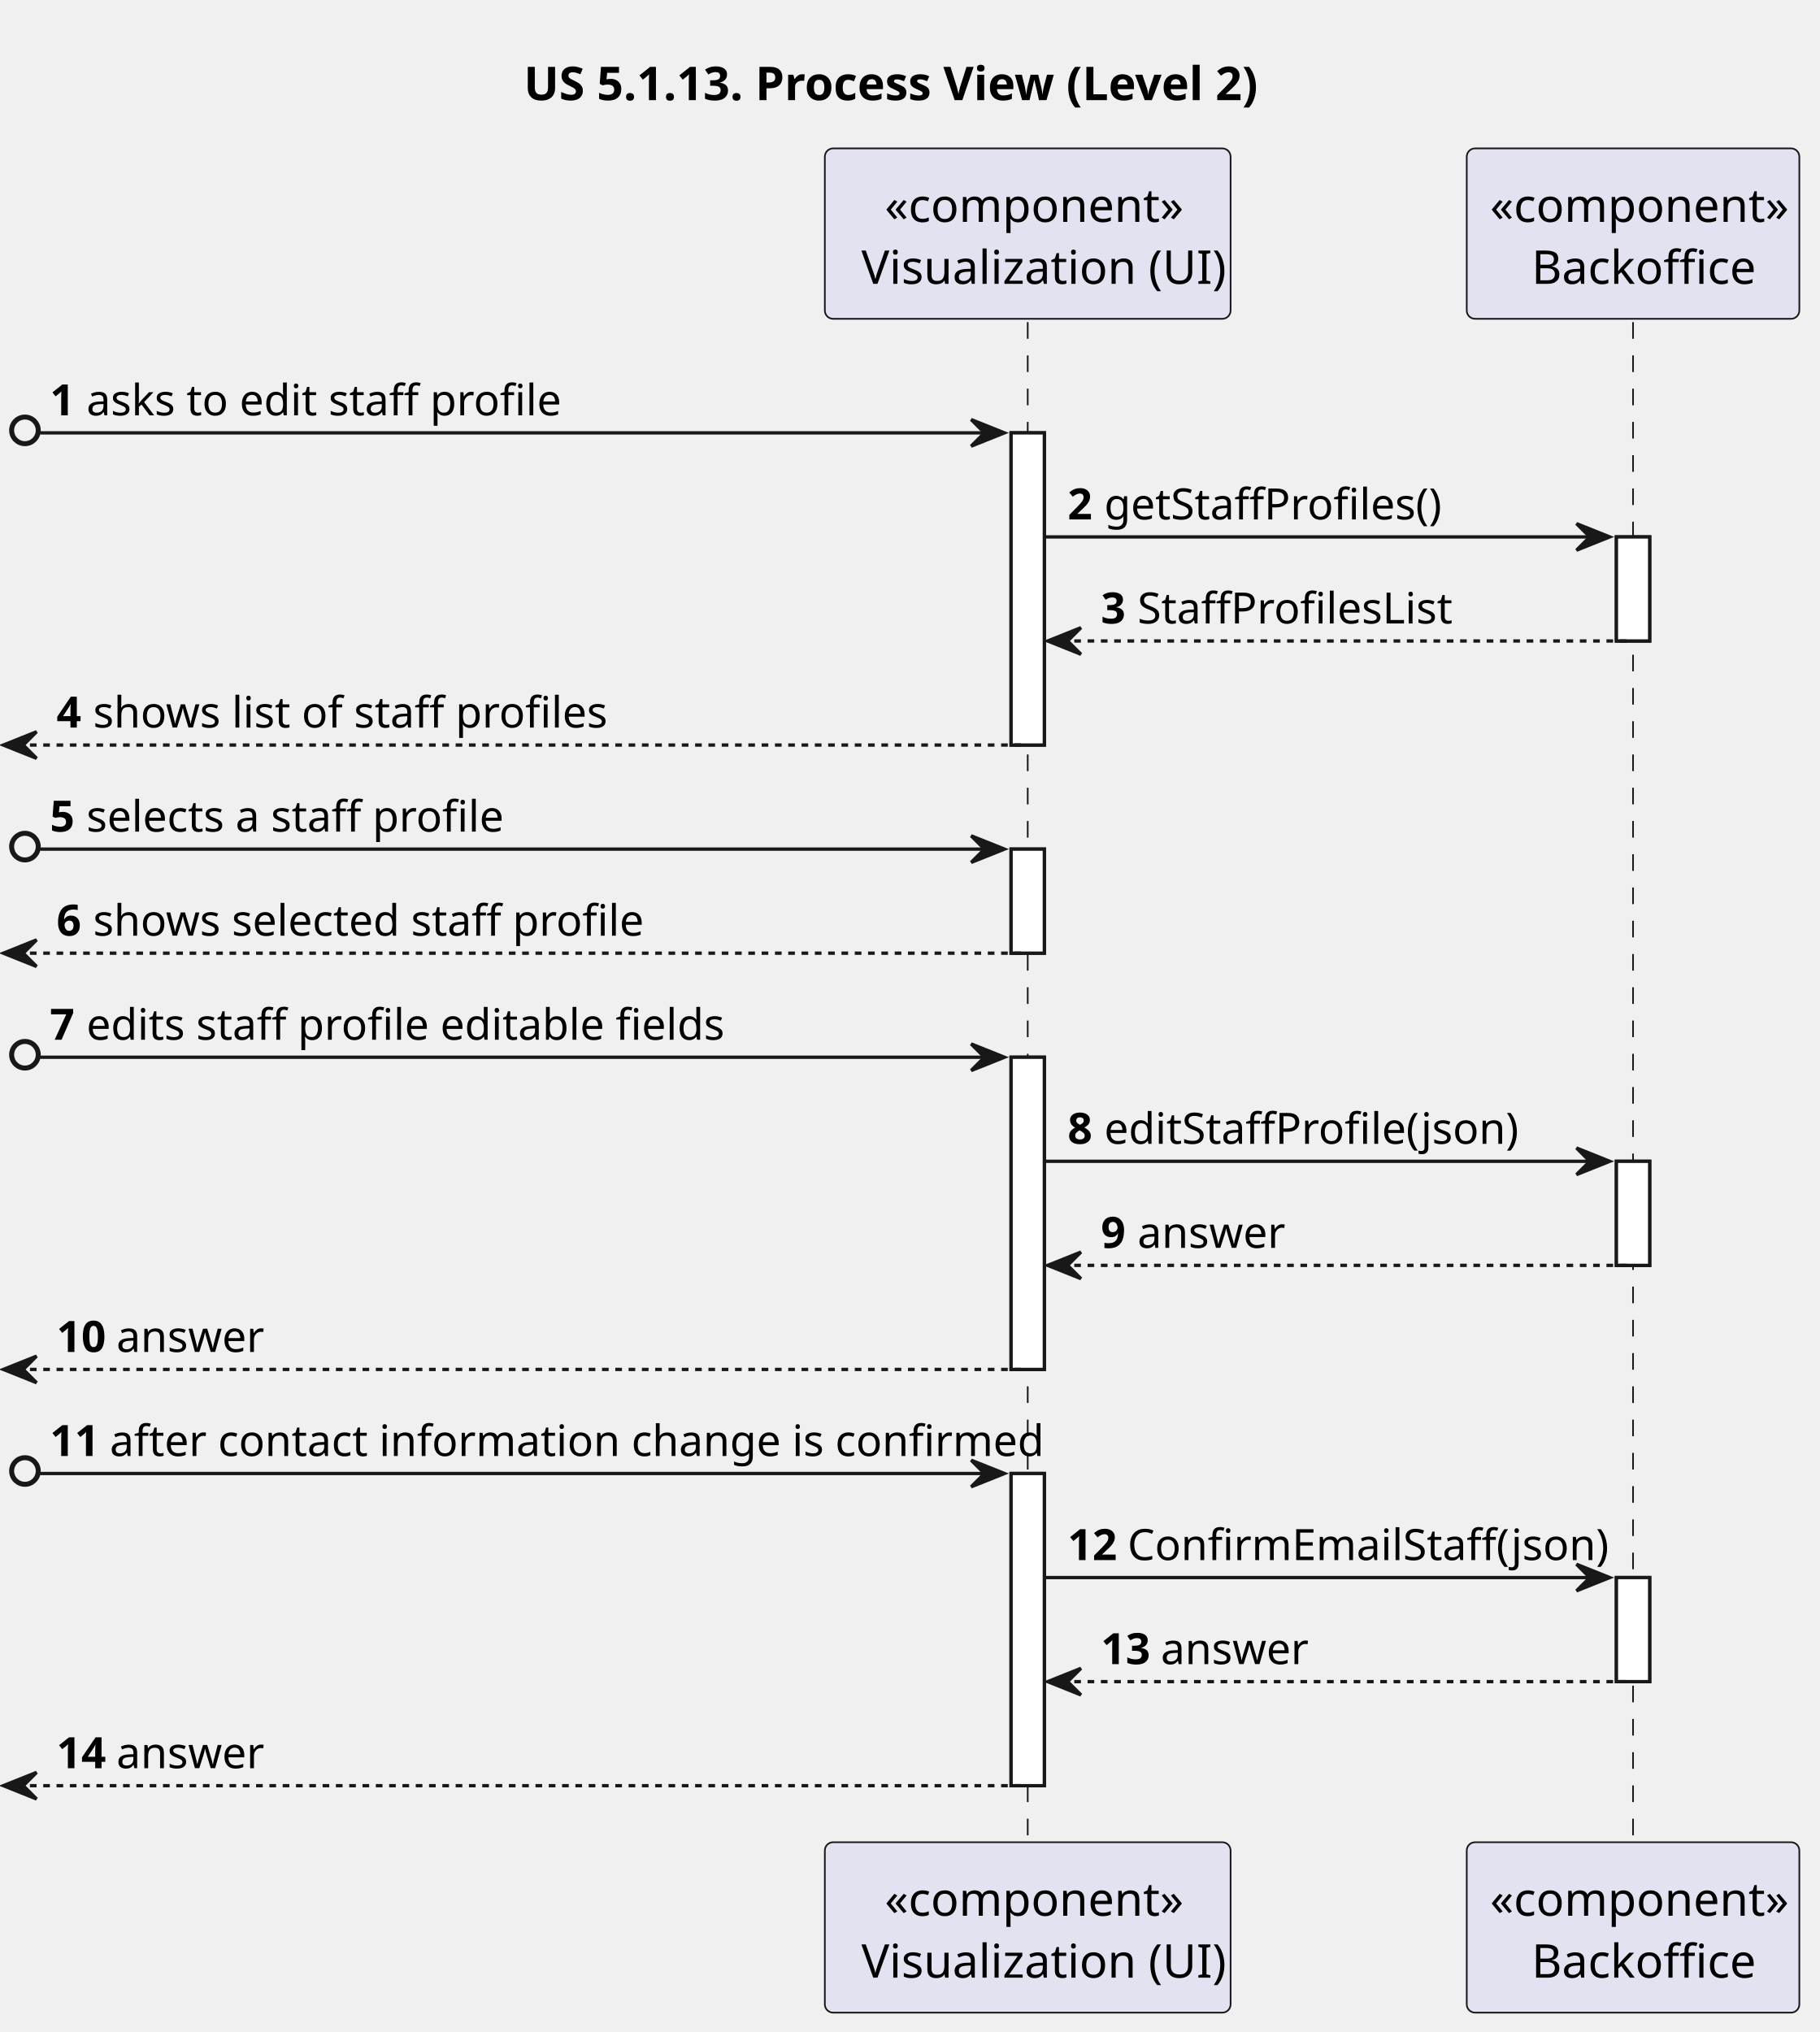
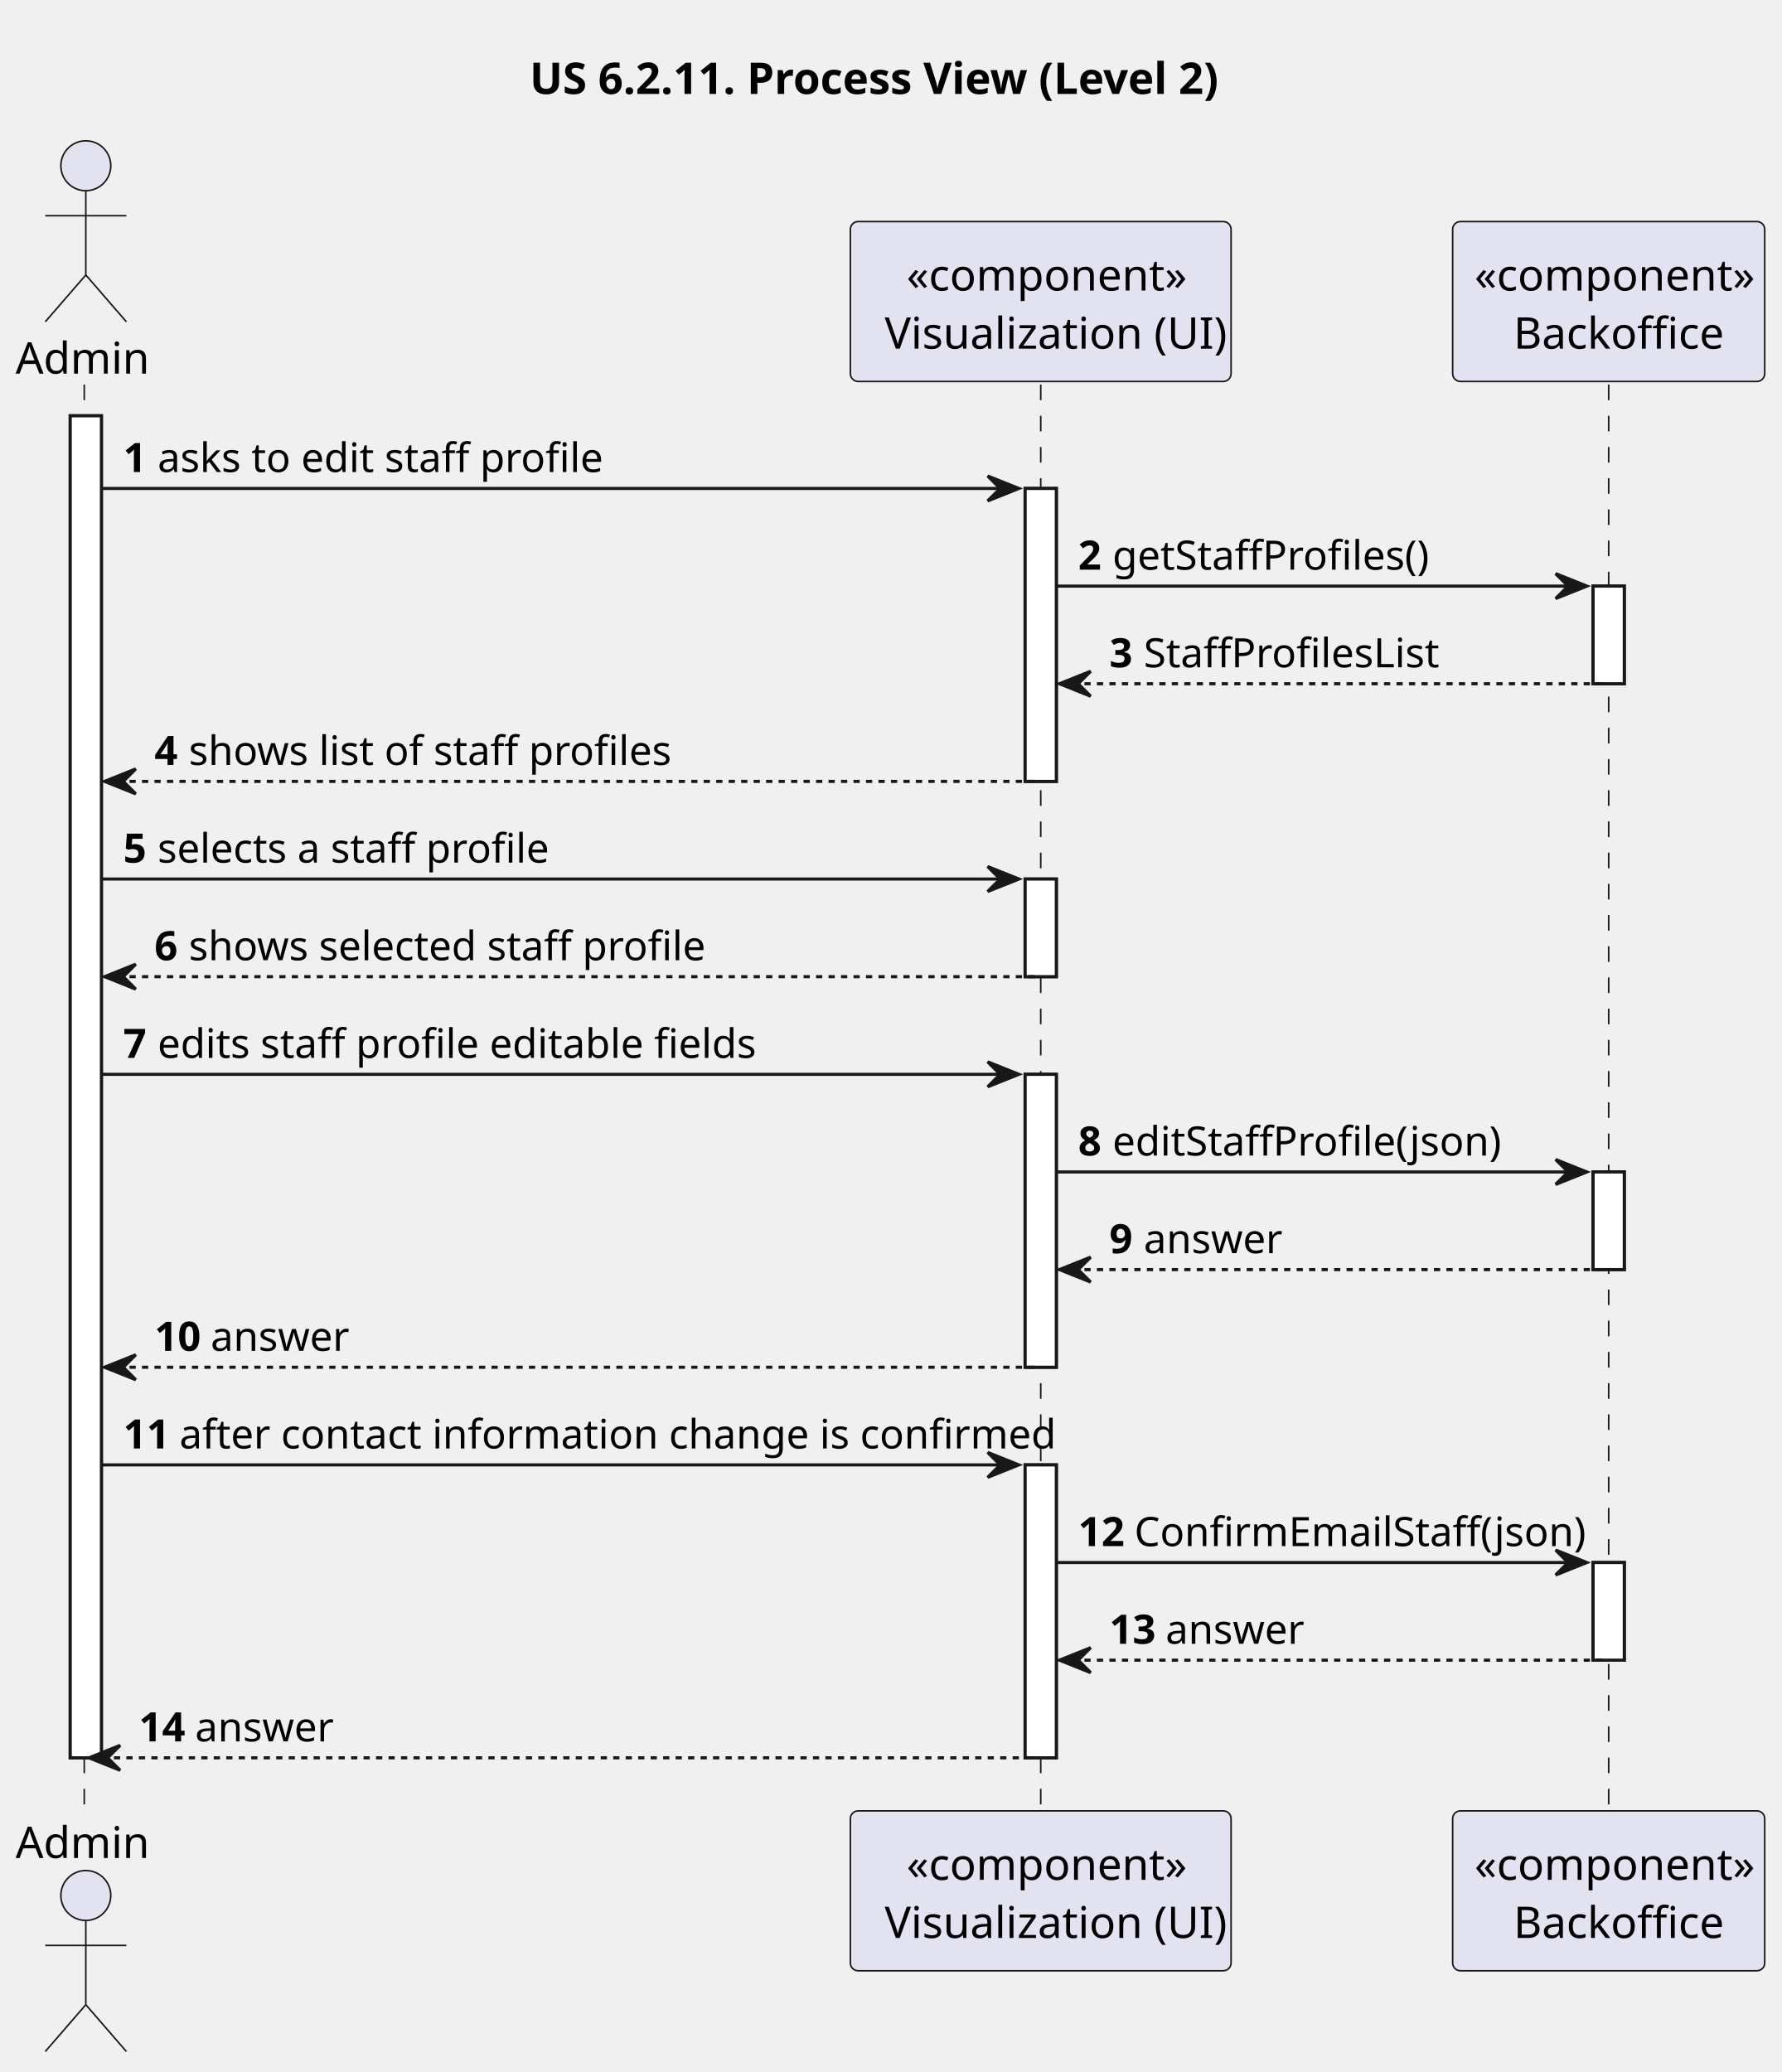
- <svg xmlns="http://www.w3.org/2000/svg" contentStyleType="text/css" height="611px" preserveAspectRatio="none" style="width:547px;height:611px;background:#FFFFFF;" version="1.1" viewBox="0 0 547 611" width="547px" zoomAndPan="magnify">
+ <svg xmlns="http://www.w3.org/2000/svg" contentStyleType="text/css" height="664px" preserveAspectRatio="none" style="width:571px;height:664px;background:#FFFFFF;" version="1.1" viewBox="0 0 571 664" width="571px" zoomAndPan="magnify">
  <defs />
  <g>
-     <text fill="#000000" font-family="sans-serif" font-size="14" font-weight="bold" lengthAdjust="spacing" textLength="230" x="157.5" y="30.107">US 5.1.13. Process View (Level 2)</text>
-     <rect fill="#FFFFFF" height="93.873" style="stroke:#181818;stroke-width:1.0;" width="10" x="304" y="130.154" />
-     <rect fill="#FFFFFF" height="31.291" style="stroke:#181818;stroke-width:1.0;" width="10" x="304" y="255.318" />
-     <rect fill="#FFFFFF" height="93.873" style="stroke:#181818;stroke-width:1.0;" width="10" x="304" y="317.9" />
-     <rect fill="#FFFFFF" height="93.873" style="stroke:#181818;stroke-width:1.0;" width="10" x="304" y="443.065" />
-     <rect fill="#FFFFFF" height="31.291" style="stroke:#181818;stroke-width:1.0;" width="10" x="486" y="161.445" />
-     <rect fill="#FFFFFF" height="31.291" style="stroke:#181818;stroke-width:1.0;" width="10" x="486" y="349.191" />
-     <rect fill="#FFFFFF" height="31.291" style="stroke:#181818;stroke-width:1.0;" width="10" x="486" y="474.356" />
-     <line style="stroke:#181818;stroke-width:0.5;stroke-dasharray:5.0,5.0;" x1="309" x2="309" y1="96.863" y2="554.938" />
-     <line style="stroke:#181818;stroke-width:0.5;stroke-dasharray:5.0,5.0;" x1="491" x2="491" y1="96.863" y2="554.938" />
-     <rect fill="#E2E2F0" height="51.242" rx="2.5" ry="2.5" style="stroke:#181818;stroke-width:0.5;" width="122" x="248" y="44.621" />
-     <text fill="#000000" font-family="sans-serif" font-size="14" lengthAdjust="spacing" textLength="86" x="266" y="66.728">«component»</text>
-     <text fill="#000000" font-family="sans-serif" font-size="14" lengthAdjust="spacing" textLength="104" x="259" y="85.35">Visualization (UI)</text>
-     <rect fill="#E2E2F0" height="51.242" rx="2.5" ry="2.5" style="stroke:#181818;stroke-width:0.5;" width="122" x="248" y="553.938" />
-     <text fill="#000000" font-family="sans-serif" font-size="14" lengthAdjust="spacing" textLength="86" x="266" y="576.045">«component»</text>
-     <text fill="#000000" font-family="sans-serif" font-size="14" lengthAdjust="spacing" textLength="104" x="259" y="594.666">Visualization (UI)</text>
-     <rect fill="#E2E2F0" height="51.242" rx="2.5" ry="2.5" style="stroke:#181818;stroke-width:0.5;" width="100" x="441" y="44.621" />
-     <text fill="#000000" font-family="sans-serif" font-size="14" lengthAdjust="spacing" textLength="86" x="448" y="66.728">«component»</text>
-     <text fill="#000000" font-family="sans-serif" font-size="14" lengthAdjust="spacing" textLength="65" x="460.5" y="85.35">Backoffice</text>
-     <rect fill="#E2E2F0" height="51.242" rx="2.5" ry="2.5" style="stroke:#181818;stroke-width:0.5;" width="100" x="441" y="553.938" />
-     <text fill="#000000" font-family="sans-serif" font-size="14" lengthAdjust="spacing" textLength="86" x="448" y="576.045">«component»</text>
-     <text fill="#000000" font-family="sans-serif" font-size="14" lengthAdjust="spacing" textLength="65" x="460.5" y="594.666">Backoffice</text>
-     <rect fill="#FFFFFF" height="93.873" style="stroke:#181818;stroke-width:1.0;" width="10" x="304" y="130.154" />
-     <rect fill="#FFFFFF" height="31.291" style="stroke:#181818;stroke-width:1.0;" width="10" x="304" y="255.318" />
-     <rect fill="#FFFFFF" height="93.873" style="stroke:#181818;stroke-width:1.0;" width="10" x="304" y="317.9" />
-     <rect fill="#FFFFFF" height="93.873" style="stroke:#181818;stroke-width:1.0;" width="10" x="304" y="443.065" />
-     <rect fill="#FFFFFF" height="31.291" style="stroke:#181818;stroke-width:1.0;" width="10" x="486" y="161.445" />
-     <rect fill="#FFFFFF" height="31.291" style="stroke:#181818;stroke-width:1.0;" width="10" x="486" y="349.191" />
-     <rect fill="#FFFFFF" height="31.291" style="stroke:#181818;stroke-width:1.0;" width="10" x="486" y="474.356" />
-     <ellipse cx="7.5" cy="129.404" fill="none" rx="4" ry="4" style="stroke:#181818;stroke-width:1.5;" />
-     <polygon fill="#181818" points="292,126.154,302,130.154,292,134.154,296,130.154" style="stroke:#181818;stroke-width:1.0;" />
-     <line style="stroke:#181818;stroke-width:1.0;" x1="12" x2="298" y1="130.154" y2="130.154" />
-     <text fill="#000000" font-family="sans-serif" font-size="13" font-weight="bold" lengthAdjust="spacing" textLength="7" x="15" y="124.892">1</text>
-     <text fill="#000000" font-family="sans-serif" font-size="13" lengthAdjust="spacing" textLength="134" x="26" y="124.892">asks to edit staff profile</text>
-     <polygon fill="#181818" points="474,157.445,484,161.445,474,165.445,478,161.445" style="stroke:#181818;stroke-width:1.0;" />
-     <line style="stroke:#181818;stroke-width:1.0;" x1="314" x2="480" y1="161.445" y2="161.445" />
-     <text fill="#000000" font-family="sans-serif" font-size="13" font-weight="bold" lengthAdjust="spacing" textLength="7" x="321" y="156.183">2</text>
-     <text fill="#000000" font-family="sans-serif" font-size="13" lengthAdjust="spacing" textLength="95" x="332" y="156.183">getStaffProfiles()</text>
-     <polygon fill="#181818" points="325,188.736,315,192.736,325,196.736,321,192.736" style="stroke:#181818;stroke-width:1.0;" />
-     <line style="stroke:#181818;stroke-width:1.0;stroke-dasharray:2.0,2.0;" x1="319" x2="490" y1="192.736" y2="192.736" />
-     <text fill="#000000" font-family="sans-serif" font-size="13" font-weight="bold" lengthAdjust="spacing" textLength="7" x="331" y="187.474">3</text>
-     <text fill="#000000" font-family="sans-serif" font-size="13" lengthAdjust="spacing" textLength="90" x="342" y="187.474">StaffProfilesList</text>
-     <polygon fill="#181818" points="11,220.027,1,224.027,11,228.027,7,224.027" style="stroke:#181818;stroke-width:1.0;" />
-     <line style="stroke:#181818;stroke-width:1.0;stroke-dasharray:2.0,2.0;" x1="5" x2="308" y1="224.027" y2="224.027" />
-     <text fill="#000000" font-family="sans-serif" font-size="13" font-weight="bold" lengthAdjust="spacing" textLength="7" x="17" y="218.765">4</text>
-     <text fill="#000000" font-family="sans-serif" font-size="13" lengthAdjust="spacing" textLength="145" x="28" y="218.765">shows list of staff profiles</text>
-     <ellipse cx="7.5" cy="254.568" fill="none" rx="4" ry="4" style="stroke:#181818;stroke-width:1.5;" />
-     <polygon fill="#181818" points="292,251.318,302,255.318,292,259.318,296,255.318" style="stroke:#181818;stroke-width:1.0;" />
-     <line style="stroke:#181818;stroke-width:1.0;" x1="12" x2="298" y1="255.318" y2="255.318" />
-     <text fill="#000000" font-family="sans-serif" font-size="13" font-weight="bold" lengthAdjust="spacing" textLength="7" x="15" y="250.056">5</text>
-     <text fill="#000000" font-family="sans-serif" font-size="13" lengthAdjust="spacing" textLength="119" x="26" y="250.056">selects a staff profile</text>
-     <polygon fill="#181818" points="11,282.609,1,286.609,11,290.609,7,286.609" style="stroke:#181818;stroke-width:1.0;" />
-     <line style="stroke:#181818;stroke-width:1.0;stroke-dasharray:2.0,2.0;" x1="5" x2="308" y1="286.609" y2="286.609" />
-     <text fill="#000000" font-family="sans-serif" font-size="13" font-weight="bold" lengthAdjust="spacing" textLength="7" x="17" y="281.347">6</text>
-     <text fill="#000000" font-family="sans-serif" font-size="13" lengthAdjust="spacing" textLength="156" x="28" y="281.347">shows selected staff profile</text>
-     <ellipse cx="7.5" cy="317.15" fill="none" rx="4" ry="4" style="stroke:#181818;stroke-width:1.5;" />
-     <polygon fill="#181818" points="292,313.9,302,317.9,292,321.9,296,317.9" style="stroke:#181818;stroke-width:1.0;" />
-     <line style="stroke:#181818;stroke-width:1.0;" x1="12" x2="298" y1="317.9" y2="317.9" />
-     <text fill="#000000" font-family="sans-serif" font-size="13" font-weight="bold" lengthAdjust="spacing" textLength="7" x="15" y="312.638">7</text>
-     <text fill="#000000" font-family="sans-serif" font-size="13" lengthAdjust="spacing" textLength="177" x="26" y="312.638">edits staff profile editable fields</text>
-     <polygon fill="#181818" points="474,345.191,484,349.191,474,353.191,478,349.191" style="stroke:#181818;stroke-width:1.0;" />
-     <line style="stroke:#181818;stroke-width:1.0;" x1="314" x2="480" y1="349.191" y2="349.191" />
-     <text fill="#000000" font-family="sans-serif" font-size="13" font-weight="bold" lengthAdjust="spacing" textLength="7" x="321" y="343.929">8</text>
-     <text fill="#000000" font-family="sans-serif" font-size="13" lengthAdjust="spacing" textLength="115" x="332" y="343.929">editStaffProfile(json)</text>
-     <polygon fill="#181818" points="325,376.482,315,380.482,325,384.482,321,380.482" style="stroke:#181818;stroke-width:1.0;" />
-     <line style="stroke:#181818;stroke-width:1.0;stroke-dasharray:2.0,2.0;" x1="319" x2="490" y1="380.482" y2="380.482" />
-     <text fill="#000000" font-family="sans-serif" font-size="13" font-weight="bold" lengthAdjust="spacing" textLength="7" x="331" y="375.22">9</text>
-     <text fill="#000000" font-family="sans-serif" font-size="13" lengthAdjust="spacing" textLength="41" x="342" y="375.22">answer</text>
-     <polygon fill="#181818" points="11,407.773,1,411.773,11,415.773,7,411.773" style="stroke:#181818;stroke-width:1.0;" />
-     <line style="stroke:#181818;stroke-width:1.0;stroke-dasharray:2.0,2.0;" x1="5" x2="308" y1="411.773" y2="411.773" />
-     <text fill="#000000" font-family="sans-serif" font-size="13" font-weight="bold" lengthAdjust="spacing" textLength="14" x="17" y="406.511">10</text>
-     <text fill="#000000" font-family="sans-serif" font-size="13" lengthAdjust="spacing" textLength="41" x="35" y="406.511">answer</text>
-     <ellipse cx="7.5" cy="442.315" fill="none" rx="4" ry="4" style="stroke:#181818;stroke-width:1.5;" />
-     <polygon fill="#181818" points="292,439.065,302,443.065,292,447.065,296,443.065" style="stroke:#181818;stroke-width:1.0;" />
-     <line style="stroke:#181818;stroke-width:1.0;" x1="12" x2="298" y1="443.065" y2="443.065" />
-     <text fill="#000000" font-family="sans-serif" font-size="13" font-weight="bold" lengthAdjust="spacing" textLength="14" x="15" y="437.802">11</text>
-     <text fill="#000000" font-family="sans-serif" font-size="13" lengthAdjust="spacing" textLength="259" x="33" y="437.802">after contact information change is confirmed</text>
-     <polygon fill="#181818" points="474,470.356,484,474.356,474,478.356,478,474.356" style="stroke:#181818;stroke-width:1.0;" />
-     <line style="stroke:#181818;stroke-width:1.0;" x1="314" x2="480" y1="474.356" y2="474.356" />
-     <text fill="#000000" font-family="sans-serif" font-size="13" font-weight="bold" lengthAdjust="spacing" textLength="14" x="321" y="469.093">12</text>
-     <text fill="#000000" font-family="sans-serif" font-size="13" lengthAdjust="spacing" textLength="135" x="339" y="469.093">ConfirmEmailStaff(json)</text>
-     <polygon fill="#181818" points="325,501.647,315,505.647,325,509.647,321,505.647" style="stroke:#181818;stroke-width:1.0;" />
-     <line style="stroke:#181818;stroke-width:1.0;stroke-dasharray:2.0,2.0;" x1="319" x2="490" y1="505.647" y2="505.647" />
-     <text fill="#000000" font-family="sans-serif" font-size="13" font-weight="bold" lengthAdjust="spacing" textLength="14" x="331" y="500.384">13</text>
-     <text fill="#000000" font-family="sans-serif" font-size="13" lengthAdjust="spacing" textLength="41" x="349" y="500.384">answer</text>
-     <polygon fill="#181818" points="11,532.938,1,536.938,11,540.938,7,536.938" style="stroke:#181818;stroke-width:1.0;" />
-     <line style="stroke:#181818;stroke-width:1.0;stroke-dasharray:2.0,2.0;" x1="5" x2="308" y1="536.938" y2="536.938" />
-     <text fill="#000000" font-family="sans-serif" font-size="13" font-weight="bold" lengthAdjust="spacing" textLength="14" x="17" y="531.675">14</text>
-     <text fill="#000000" font-family="sans-serif" font-size="13" lengthAdjust="spacing" textLength="41" x="35" y="531.675">answer</text>
+     <text fill="#000000" font-family="sans-serif" font-size="14" font-weight="bold" lengthAdjust="spacing" textLength="230" x="169.75" y="30.107">US 6.2.11. Process View (Level 2)</text>
+     <rect fill="#FFFFFF" height="430.074" style="stroke:#181818;stroke-width:1.0;" width="10" x="22.5" y="133.242" />
+     <rect fill="#FFFFFF" height="93.873" style="stroke:#181818;stroke-width:1.0;" width="10" x="328.5" y="156.533" />
+     <rect fill="#FFFFFF" height="31.291" style="stroke:#181818;stroke-width:1.0;" width="10" x="328.5" y="281.697" />
+     <rect fill="#FFFFFF" height="93.873" style="stroke:#181818;stroke-width:1.0;" width="10" x="328.5" y="344.279" />
+     <rect fill="#FFFFFF" height="93.873" style="stroke:#181818;stroke-width:1.0;" width="10" x="328.5" y="469.443" />
+     <rect fill="#FFFFFF" height="31.291" style="stroke:#181818;stroke-width:1.0;" width="10" x="510.5" y="187.824" />
+     <rect fill="#FFFFFF" height="31.291" style="stroke:#181818;stroke-width:1.0;" width="10" x="510.5" y="375.57" />
+     <rect fill="#FFFFFF" height="31.291" style="stroke:#181818;stroke-width:1.0;" width="10" x="510.5" y="500.734" />
+     <line style="stroke:#181818;stroke-width:0.5;stroke-dasharray:5.0,5.0;" x1="27" x2="27" y1="123.242" y2="581.316" />
+     <line style="stroke:#181818;stroke-width:0.5;stroke-dasharray:5.0,5.0;" x1="333.5" x2="333.5" y1="123.242" y2="581.316" />
+     <line style="stroke:#181818;stroke-width:0.5;stroke-dasharray:5.0,5.0;" x1="515.5" x2="515.5" y1="123.242" y2="581.316" />
+     <text fill="#000000" font-family="sans-serif" font-size="14" lengthAdjust="spacing" textLength="39" x="5" y="119.728">Admin</text>
+     <ellipse cx="27.5" cy="53.121" fill="#E2E2F0" rx="8" ry="8" style="stroke:#181818;stroke-width:0.5;" />
+     <path d="M27.5,61.121 L27.5,88.121 M14.5,69.121 L40.5,69.121 M27.5,88.121 L14.5,103.121 M27.5,88.121 L40.5,103.121 " fill="none" style="stroke:#181818;stroke-width:0.5;" />
+     <text fill="#000000" font-family="sans-serif" font-size="14" lengthAdjust="spacing" textLength="39" x="5" y="595.424">Admin</text>
+     <ellipse cx="27.5" cy="607.438" fill="#E2E2F0" rx="8" ry="8" style="stroke:#181818;stroke-width:0.5;" />
+     <path d="M27.5,615.438 L27.5,642.438 M14.5,623.438 L40.5,623.438 M27.5,642.438 L14.5,657.438 M27.5,642.438 L40.5,657.438 " fill="none" style="stroke:#181818;stroke-width:0.5;" />
+     <rect fill="#E2E2F0" height="51.242" rx="2.5" ry="2.5" style="stroke:#181818;stroke-width:0.5;" width="122" x="272.5" y="71" />
+     <text fill="#000000" font-family="sans-serif" font-size="14" lengthAdjust="spacing" textLength="86" x="290.5" y="93.107">«component»</text>
+     <text fill="#000000" font-family="sans-serif" font-size="14" lengthAdjust="spacing" textLength="104" x="283.5" y="111.728">Visualization (UI)</text>
+     <rect fill="#E2E2F0" height="51.242" rx="2.5" ry="2.5" style="stroke:#181818;stroke-width:0.5;" width="122" x="272.5" y="580.316" />
+     <text fill="#000000" font-family="sans-serif" font-size="14" lengthAdjust="spacing" textLength="86" x="290.5" y="602.424">«component»</text>
+     <text fill="#000000" font-family="sans-serif" font-size="14" lengthAdjust="spacing" textLength="104" x="283.5" y="621.045">Visualization (UI)</text>
+     <rect fill="#E2E2F0" height="51.242" rx="2.5" ry="2.5" style="stroke:#181818;stroke-width:0.5;" width="100" x="465.5" y="71" />
+     <text fill="#000000" font-family="sans-serif" font-size="14" lengthAdjust="spacing" textLength="86" x="472.5" y="93.107">«component»</text>
+     <text fill="#000000" font-family="sans-serif" font-size="14" lengthAdjust="spacing" textLength="65" x="485" y="111.728">Backoffice</text>
+     <rect fill="#E2E2F0" height="51.242" rx="2.5" ry="2.5" style="stroke:#181818;stroke-width:0.5;" width="100" x="465.5" y="580.316" />
+     <text fill="#000000" font-family="sans-serif" font-size="14" lengthAdjust="spacing" textLength="86" x="472.5" y="602.424">«component»</text>
+     <text fill="#000000" font-family="sans-serif" font-size="14" lengthAdjust="spacing" textLength="65" x="485" y="621.045">Backoffice</text>
+     <rect fill="#FFFFFF" height="430.074" style="stroke:#181818;stroke-width:1.0;" width="10" x="22.5" y="133.242" />
+     <rect fill="#FFFFFF" height="93.873" style="stroke:#181818;stroke-width:1.0;" width="10" x="328.5" y="156.533" />
+     <rect fill="#FFFFFF" height="31.291" style="stroke:#181818;stroke-width:1.0;" width="10" x="328.5" y="281.697" />
+     <rect fill="#FFFFFF" height="93.873" style="stroke:#181818;stroke-width:1.0;" width="10" x="328.5" y="344.279" />
+     <rect fill="#FFFFFF" height="93.873" style="stroke:#181818;stroke-width:1.0;" width="10" x="328.5" y="469.443" />
+     <rect fill="#FFFFFF" height="31.291" style="stroke:#181818;stroke-width:1.0;" width="10" x="510.5" y="187.824" />
+     <rect fill="#FFFFFF" height="31.291" style="stroke:#181818;stroke-width:1.0;" width="10" x="510.5" y="375.57" />
+     <rect fill="#FFFFFF" height="31.291" style="stroke:#181818;stroke-width:1.0;" width="10" x="510.5" y="500.734" />
+     <polygon fill="#181818" points="316.5,152.533,326.5,156.533,316.5,160.533,320.5,156.533" style="stroke:#181818;stroke-width:1.0;" />
+     <line style="stroke:#181818;stroke-width:1.0;" x1="32.5" x2="322.5" y1="156.533" y2="156.533" />
+     <text fill="#000000" font-family="sans-serif" font-size="13" font-weight="bold" lengthAdjust="spacing" textLength="7" x="39.5" y="151.27">1</text>
+     <text fill="#000000" font-family="sans-serif" font-size="13" lengthAdjust="spacing" textLength="134" x="50.5" y="151.27">asks to edit staff profile</text>
+     <polygon fill="#181818" points="498.5,183.824,508.5,187.824,498.5,191.824,502.5,187.824" style="stroke:#181818;stroke-width:1.0;" />
+     <line style="stroke:#181818;stroke-width:1.0;" x1="338.5" x2="504.5" y1="187.824" y2="187.824" />
+     <text fill="#000000" font-family="sans-serif" font-size="13" font-weight="bold" lengthAdjust="spacing" textLength="7" x="345.5" y="182.561">2</text>
+     <text fill="#000000" font-family="sans-serif" font-size="13" lengthAdjust="spacing" textLength="95" x="356.5" y="182.561">getStaffProfiles()</text>
+     <polygon fill="#181818" points="349.5,215.115,339.5,219.115,349.5,223.115,345.5,219.115" style="stroke:#181818;stroke-width:1.0;" />
+     <line style="stroke:#181818;stroke-width:1.0;stroke-dasharray:2.0,2.0;" x1="343.5" x2="514.5" y1="219.115" y2="219.115" />
+     <text fill="#000000" font-family="sans-serif" font-size="13" font-weight="bold" lengthAdjust="spacing" textLength="7" x="355.5" y="213.852">3</text>
+     <text fill="#000000" font-family="sans-serif" font-size="13" lengthAdjust="spacing" textLength="90" x="366.5" y="213.852">StaffProfilesList</text>
+     <polygon fill="#181818" points="43.5,246.406,33.5,250.406,43.5,254.406,39.5,250.406" style="stroke:#181818;stroke-width:1.0;" />
+     <line style="stroke:#181818;stroke-width:1.0;stroke-dasharray:2.0,2.0;" x1="37.5" x2="332.5" y1="250.406" y2="250.406" />
+     <text fill="#000000" font-family="sans-serif" font-size="13" font-weight="bold" lengthAdjust="spacing" textLength="7" x="49.5" y="245.144">4</text>
+     <text fill="#000000" font-family="sans-serif" font-size="13" lengthAdjust="spacing" textLength="145" x="60.5" y="245.144">shows list of staff profiles</text>
+     <polygon fill="#181818" points="316.5,277.697,326.5,281.697,316.5,285.697,320.5,281.697" style="stroke:#181818;stroke-width:1.0;" />
+     <line style="stroke:#181818;stroke-width:1.0;" x1="32.5" x2="322.5" y1="281.697" y2="281.697" />
+     <text fill="#000000" font-family="sans-serif" font-size="13" font-weight="bold" lengthAdjust="spacing" textLength="7" x="39.5" y="276.435">5</text>
+     <text fill="#000000" font-family="sans-serif" font-size="13" lengthAdjust="spacing" textLength="119" x="50.5" y="276.435">selects a staff profile</text>
+     <polygon fill="#181818" points="43.5,308.988,33.5,312.988,43.5,316.988,39.5,312.988" style="stroke:#181818;stroke-width:1.0;" />
+     <line style="stroke:#181818;stroke-width:1.0;stroke-dasharray:2.0,2.0;" x1="37.5" x2="332.5" y1="312.988" y2="312.988" />
+     <text fill="#000000" font-family="sans-serif" font-size="13" font-weight="bold" lengthAdjust="spacing" textLength="7" x="49.5" y="307.726">6</text>
+     <text fill="#000000" font-family="sans-serif" font-size="13" lengthAdjust="spacing" textLength="156" x="60.5" y="307.726">shows selected staff profile</text>
+     <polygon fill="#181818" points="316.5,340.279,326.5,344.279,316.5,348.279,320.5,344.279" style="stroke:#181818;stroke-width:1.0;" />
+     <line style="stroke:#181818;stroke-width:1.0;" x1="32.5" x2="322.5" y1="344.279" y2="344.279" />
+     <text fill="#000000" font-family="sans-serif" font-size="13" font-weight="bold" lengthAdjust="spacing" textLength="7" x="39.5" y="339.017">7</text>
+     <text fill="#000000" font-family="sans-serif" font-size="13" lengthAdjust="spacing" textLength="177" x="50.5" y="339.017">edits staff profile editable fields</text>
+     <polygon fill="#181818" points="498.5,371.57,508.5,375.57,498.5,379.57,502.5,375.57" style="stroke:#181818;stroke-width:1.0;" />
+     <line style="stroke:#181818;stroke-width:1.0;" x1="338.5" x2="504.5" y1="375.57" y2="375.57" />
+     <text fill="#000000" font-family="sans-serif" font-size="13" font-weight="bold" lengthAdjust="spacing" textLength="7" x="345.5" y="370.308">8</text>
+     <text fill="#000000" font-family="sans-serif" font-size="13" lengthAdjust="spacing" textLength="115" x="356.5" y="370.308">editStaffProfile(json)</text>
+     <polygon fill="#181818" points="349.5,402.861,339.5,406.861,349.5,410.861,345.5,406.861" style="stroke:#181818;stroke-width:1.0;" />
+     <line style="stroke:#181818;stroke-width:1.0;stroke-dasharray:2.0,2.0;" x1="343.5" x2="514.5" y1="406.861" y2="406.861" />
+     <text fill="#000000" font-family="sans-serif" font-size="13" font-weight="bold" lengthAdjust="spacing" textLength="7" x="355.5" y="401.599">9</text>
+     <text fill="#000000" font-family="sans-serif" font-size="13" lengthAdjust="spacing" textLength="41" x="366.5" y="401.599">answer</text>
+     <polygon fill="#181818" points="43.5,434.152,33.5,438.152,43.5,442.152,39.5,438.152" style="stroke:#181818;stroke-width:1.0;" />
+     <line style="stroke:#181818;stroke-width:1.0;stroke-dasharray:2.0,2.0;" x1="37.5" x2="332.5" y1="438.152" y2="438.152" />
+     <text fill="#000000" font-family="sans-serif" font-size="13" font-weight="bold" lengthAdjust="spacing" textLength="14" x="49.5" y="432.89">10</text>
+     <text fill="#000000" font-family="sans-serif" font-size="13" lengthAdjust="spacing" textLength="41" x="67.5" y="432.89">answer</text>
+     <polygon fill="#181818" points="316.5,465.443,326.5,469.443,316.5,473.443,320.5,469.443" style="stroke:#181818;stroke-width:1.0;" />
+     <line style="stroke:#181818;stroke-width:1.0;" x1="32.5" x2="322.5" y1="469.443" y2="469.443" />
+     <text fill="#000000" font-family="sans-serif" font-size="13" font-weight="bold" lengthAdjust="spacing" textLength="14" x="39.5" y="464.181">11</text>
+     <text fill="#000000" font-family="sans-serif" font-size="13" lengthAdjust="spacing" textLength="259" x="57.5" y="464.181">after contact information change is confirmed</text>
+     <polygon fill="#181818" points="498.5,496.734,508.5,500.734,498.5,504.734,502.5,500.734" style="stroke:#181818;stroke-width:1.0;" />
+     <line style="stroke:#181818;stroke-width:1.0;" x1="338.5" x2="504.5" y1="500.734" y2="500.734" />
+     <text fill="#000000" font-family="sans-serif" font-size="13" font-weight="bold" lengthAdjust="spacing" textLength="14" x="345.5" y="495.472">12</text>
+     <text fill="#000000" font-family="sans-serif" font-size="13" lengthAdjust="spacing" textLength="135" x="363.5" y="495.472">ConfirmEmailStaff(json)</text>
+     <polygon fill="#181818" points="349.5,528.025,339.5,532.025,349.5,536.025,345.5,532.025" style="stroke:#181818;stroke-width:1.0;" />
+     <line style="stroke:#181818;stroke-width:1.0;stroke-dasharray:2.0,2.0;" x1="343.5" x2="514.5" y1="532.025" y2="532.025" />
+     <text fill="#000000" font-family="sans-serif" font-size="13" font-weight="bold" lengthAdjust="spacing" textLength="14" x="355.5" y="526.763">13</text>
+     <text fill="#000000" font-family="sans-serif" font-size="13" lengthAdjust="spacing" textLength="41" x="373.5" y="526.763">answer</text>
+     <polygon fill="#181818" points="38.5,559.316,28.5,563.316,38.5,567.316,34.5,563.316" style="stroke:#181818;stroke-width:1.0;" />
+     <line style="stroke:#181818;stroke-width:1.0;stroke-dasharray:2.0,2.0;" x1="32.5" x2="332.5" y1="563.316" y2="563.316" />
+     <text fill="#000000" font-family="sans-serif" font-size="13" font-weight="bold" lengthAdjust="spacing" textLength="14" x="44.5" y="558.054">14</text>
+     <text fill="#000000" font-family="sans-serif" font-size="13" lengthAdjust="spacing" textLength="41" x="62.5" y="558.054">answer</text>
  </g>
</svg>
